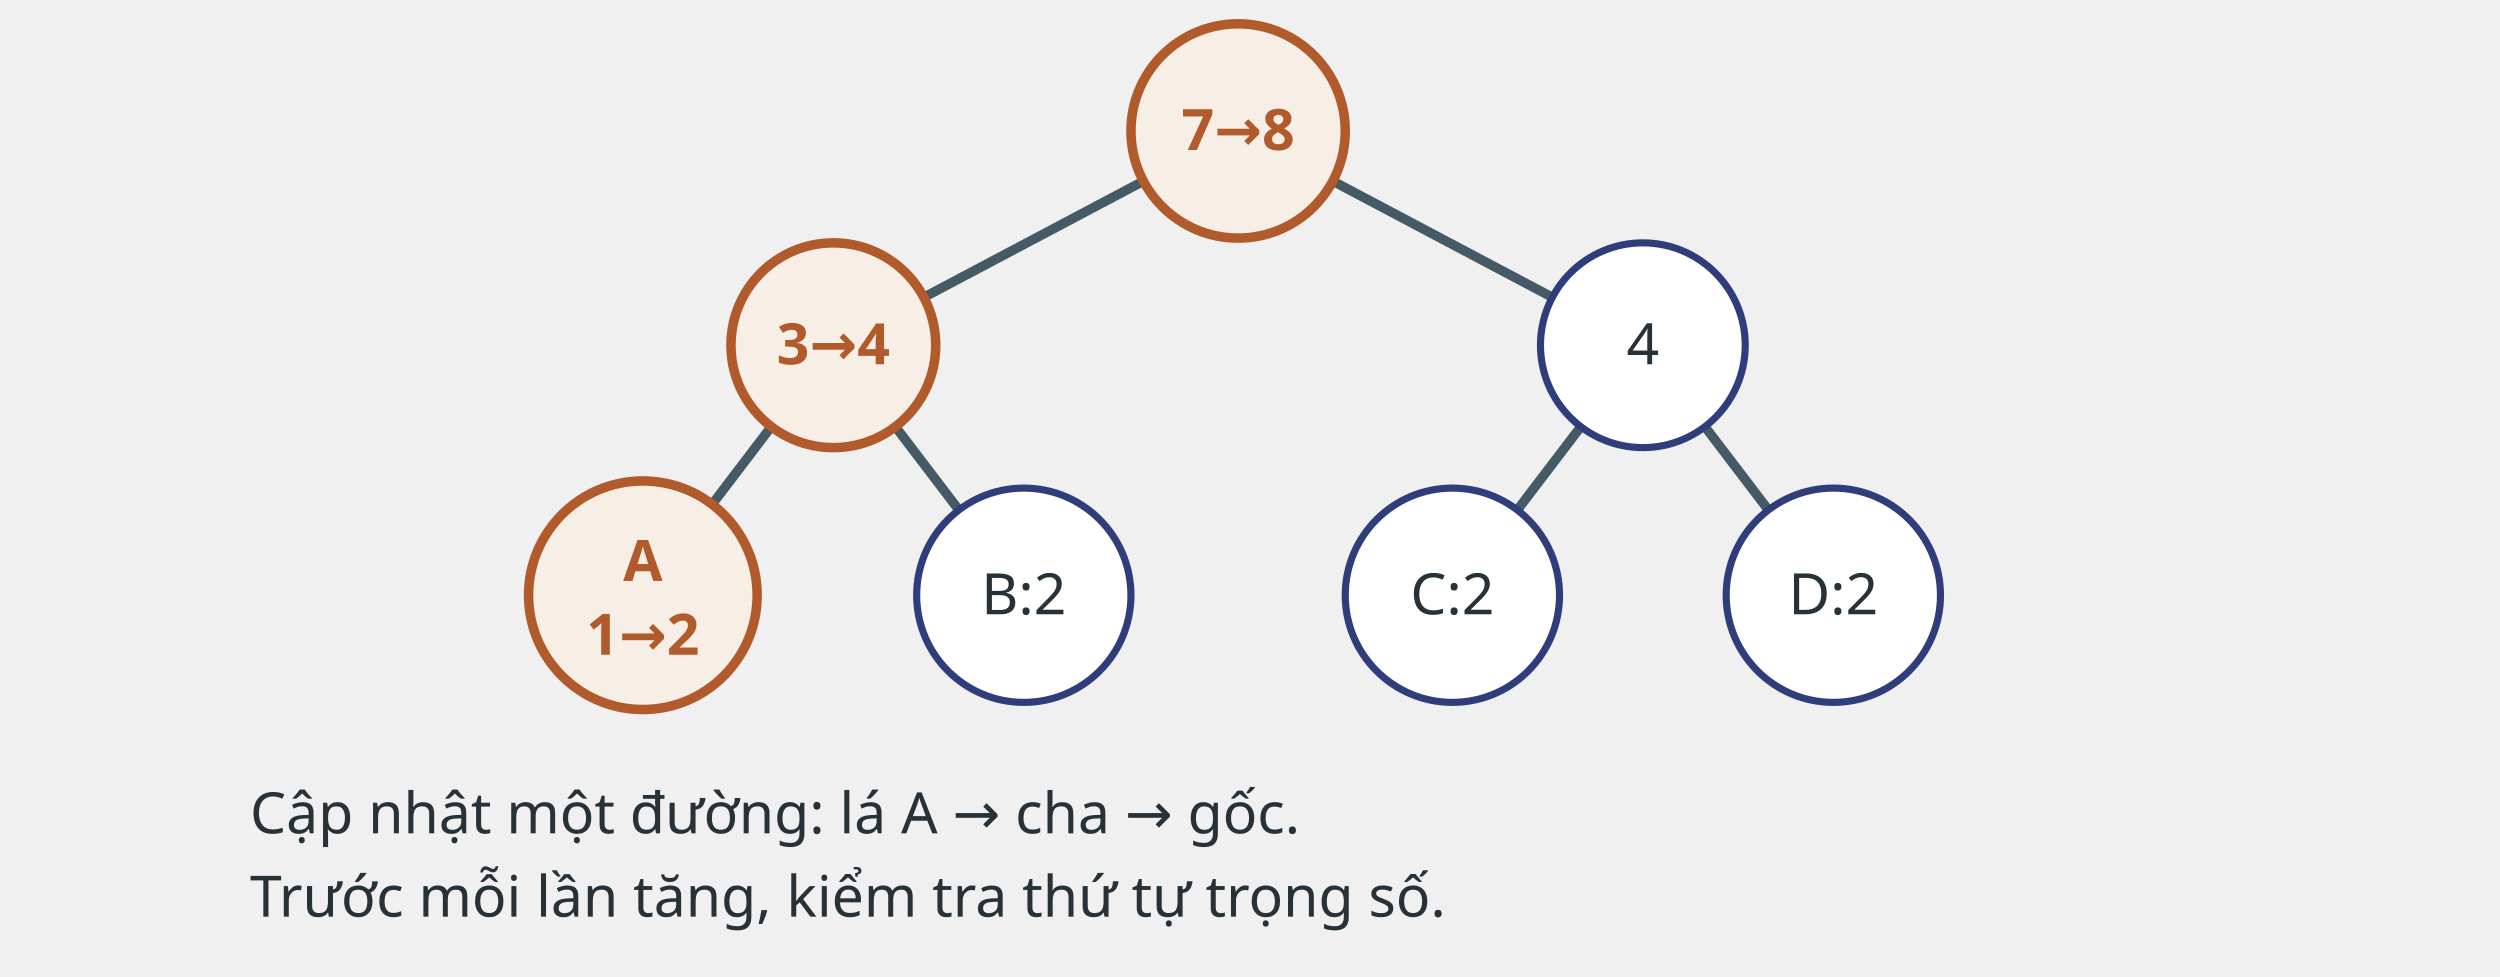
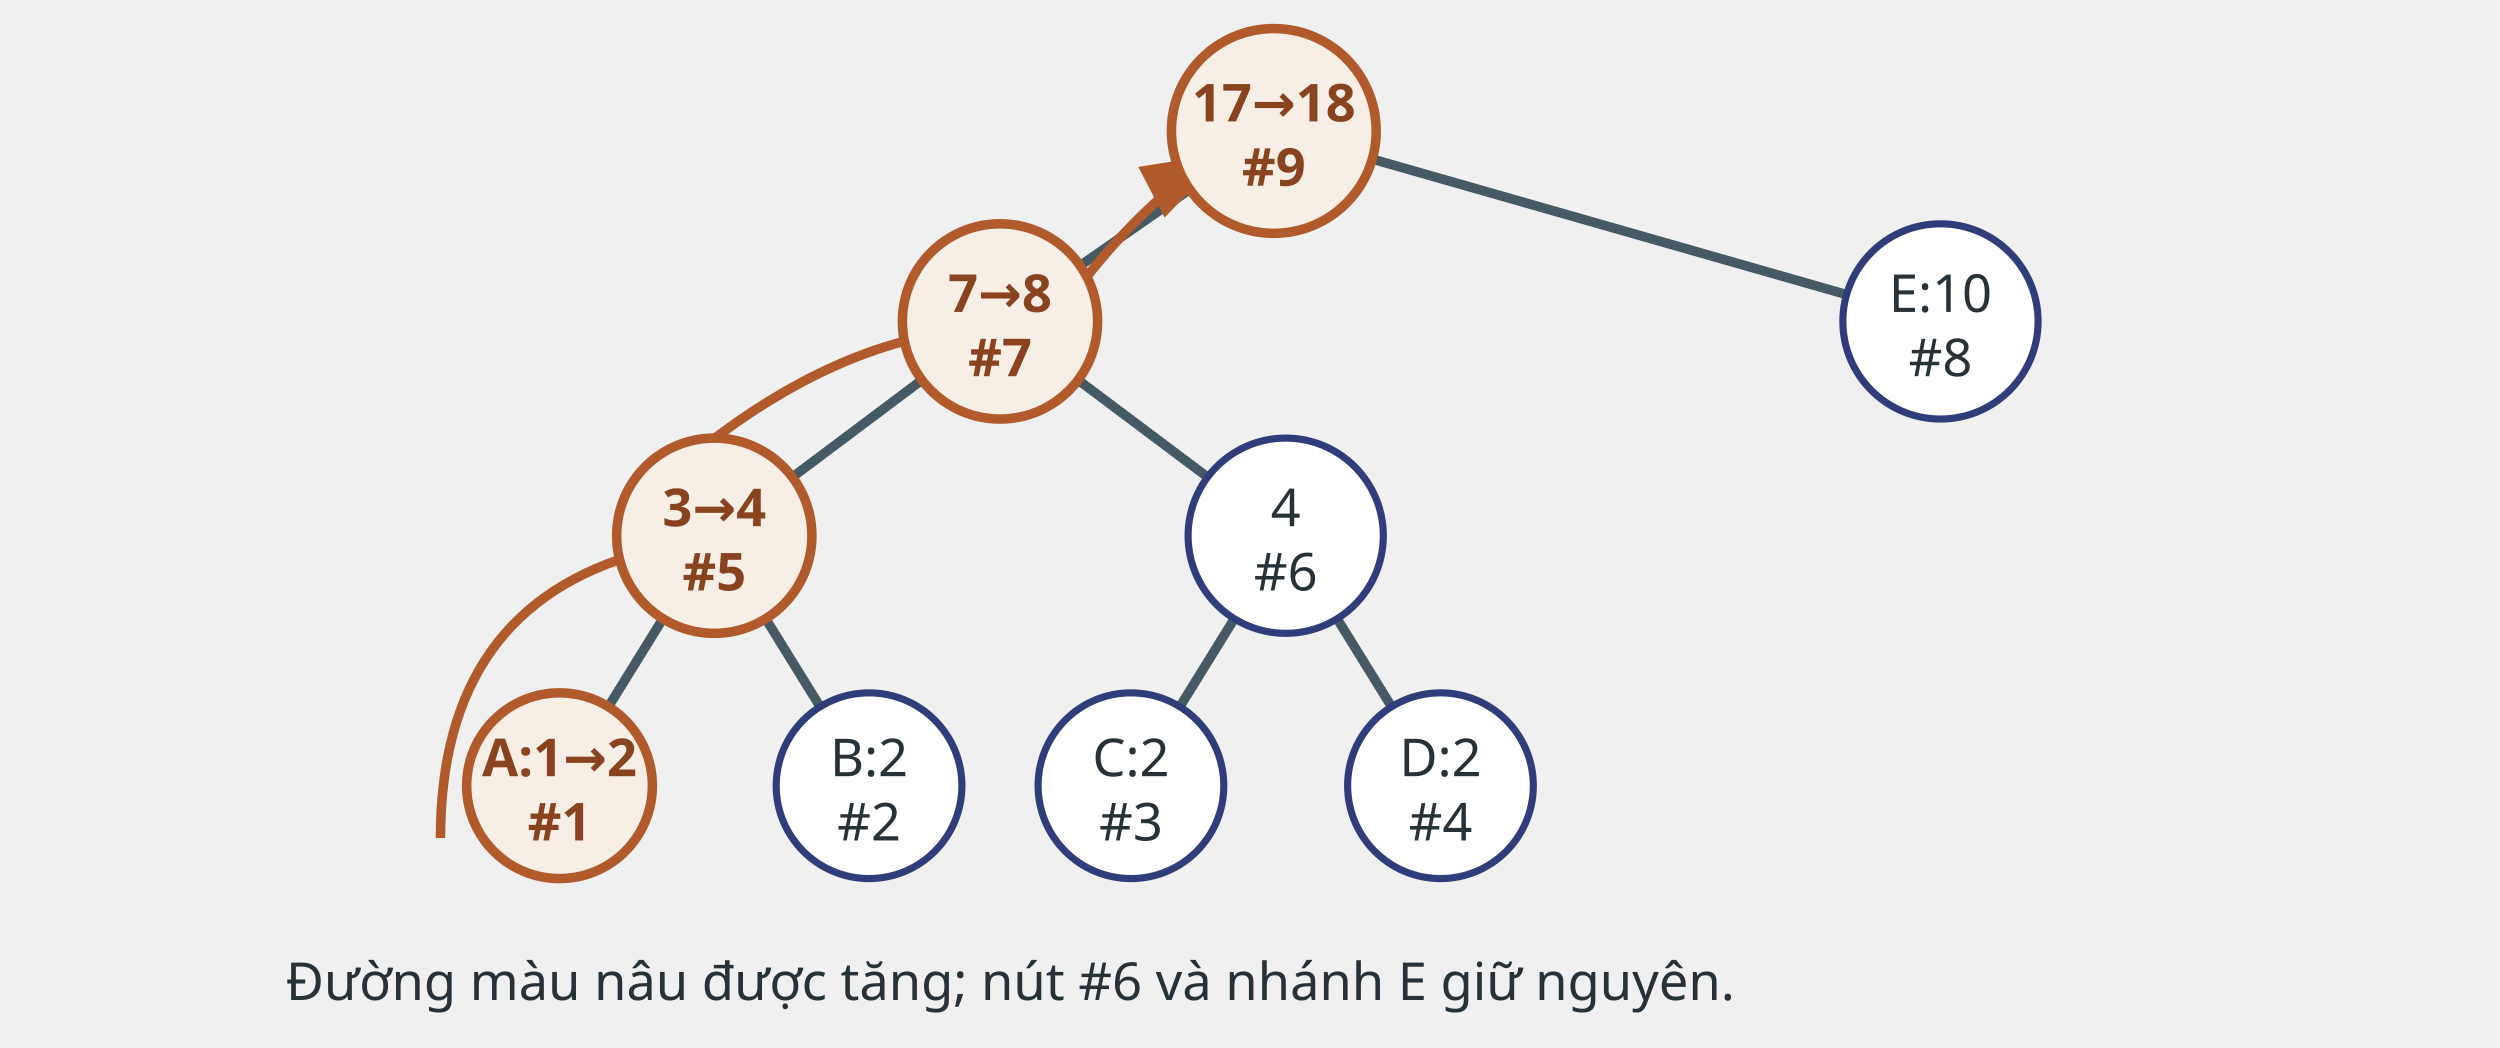
- <svg xmlns="http://www.w3.org/2000/svg" width="1050" height="410" viewBox="0 0 1050 410" role="img" aria-label="Tăng trọng số lá A và các nút tổ tiên tới gốc trong cây Huffman thích nghi" aria-labelledby="title desc">
+ <svg xmlns="http://www.w3.org/2000/svg" width="1050" height="440" viewBox="0 0 1050 440" role="img" aria-label="Toàn bộ cây ở Hình 4.2: tăng A rồi các tổ tiên đến gốc, trong khi nhánh E được giữ nguyên" aria-labelledby="title desc">
  <defs>
-     <style>.e{stroke:#455a64;stroke-width:4}.n{fill:#fff;stroke:#2f3e7a;stroke-width:3}.u{fill:#f7efe6;stroke:#b15a2b;stroke-width:4}.t{font:24px sans-serif;fill:#263238}.h{font:bold 24px sans-serif;fill:#b15a2b}</style>
+     <style>.e{stroke:#455a64;stroke-width:4;fill:none}.n{fill:#fff;stroke:#2f3e7a;stroke-width:3}.u{fill:#f7efe6;stroke:#b15a2b;stroke-width:4}.t{font:22px sans-serif;fill:#263238}.h{font:bold 22px sans-serif;fill:#8a431f}.a{stroke:#b15a2b;stroke-width:4;fill:none;marker-end:url(#m)}</style>
+     <marker id="m" markerWidth="10" markerHeight="10" refX="8" refY="3" orient="auto">
+       <path d="M0,0 L0,6 L9,3 z" fill="#b15a2b" />
+     </marker>
  </defs>
-   <path class="e" d="M520 55L350 145M520 55L690 145M350 145L270 250M350 145L430 250M690 145L610 250M690 145L770 250" />
+   <path class="e" d="M535 55L420 135M535 55L815 135M420 135L300 225M420 135L540 225M300 225L235 330M300 225L365 330M540 225L475 330M540 225L605 330" />
+   <path class="a" d="M185 352Q185 255 270 232M275 205Q330 155 385 142M455 118Q485 80 512 66" />
  <g text-anchor="middle">
-     <circle class="u" cx="270" cy="250" r="48" />
-     <text class="h" x="270" y="244">A</text>
-     <text class="h" x="270" y="275">1→2</text>
-     <circle class="n" cx="430" cy="250" r="45" />
-     <text class="t" x="430" y="258">B:2</text>
-     <circle class="n" cx="610" cy="250" r="45" />
-     <text class="t" x="610" y="258">C:2</text>
-     <circle class="n" cx="770" cy="250" r="45" />
-     <text class="t" x="770" y="258">D:2</text>
-     <circle class="u" cx="350" cy="145" r="43" />
-     <text class="h" x="350" y="153">3→4</text>
-     <circle class="n" cx="690" cy="145" r="43" />
-     <text class="t" x="690" y="153">4</text>
-     <circle class="u" cx="520" cy="55" r="45" />
-     <text class="h" x="520" y="63">7→8</text>
+     <circle class="u" cx="535" cy="55" r="43" />
+     <text class="h" x="535" y="51">17→18</text>
+     <text class="h" x="535" y="78">#9</text>
+     <circle class="u" cx="420" cy="135" r="41" />
+     <text class="h" x="420" y="131">7→8</text>
+     <text class="h" x="420" y="158">#7</text>
+     <circle class="n" cx="815" cy="135" r="41" />
+     <text class="t" x="815" y="131">E:10</text>
+     <text class="t" x="815" y="158">#8</text>
+     <circle class="u" cx="300" cy="225" r="41" />
+     <text class="h" x="300" y="221">3→4</text>
+     <text class="h" x="300" y="248">#5</text>
+     <circle class="n" cx="540" cy="225" r="41" />
+     <text class="t" x="540" y="221">4</text>
+     <text class="t" x="540" y="248">#6</text>
+     <circle class="u" cx="235" cy="330" r="39" />
+     <text class="h" x="235" y="326">A:1→2</text>
+     <text class="h" x="235" y="353">#1</text>
+     <circle class="n" cx="365" cy="330" r="39" />
+     <text class="t" x="365" y="326">B:2</text>
+     <text class="t" x="365" y="353">#2</text>
+     <circle class="n" cx="475" cy="330" r="39" />
+     <text class="t" x="475" y="326">C:2</text>
+     <text class="t" x="475" y="353">#3</text>
+     <circle class="n" cx="605" cy="330" r="39" />
+     <text class="t" x="605" y="326">D:2</text>
+     <text class="t" x="605" y="353">#4</text>
  </g>
-   <text class="t" x="105" y="350">Cập nhật một đường: lá A → cha → gốc.</text>
-   <text class="t" x="105" y="385">Trước mỗi lần tăng, kiểm tra thứ tự trọng số.</text>
+   <text class="t" x="120" y="420">Đường màu nâu được tăng; nút #6 và nhánh E giữ nguyên.</text>
</svg>
